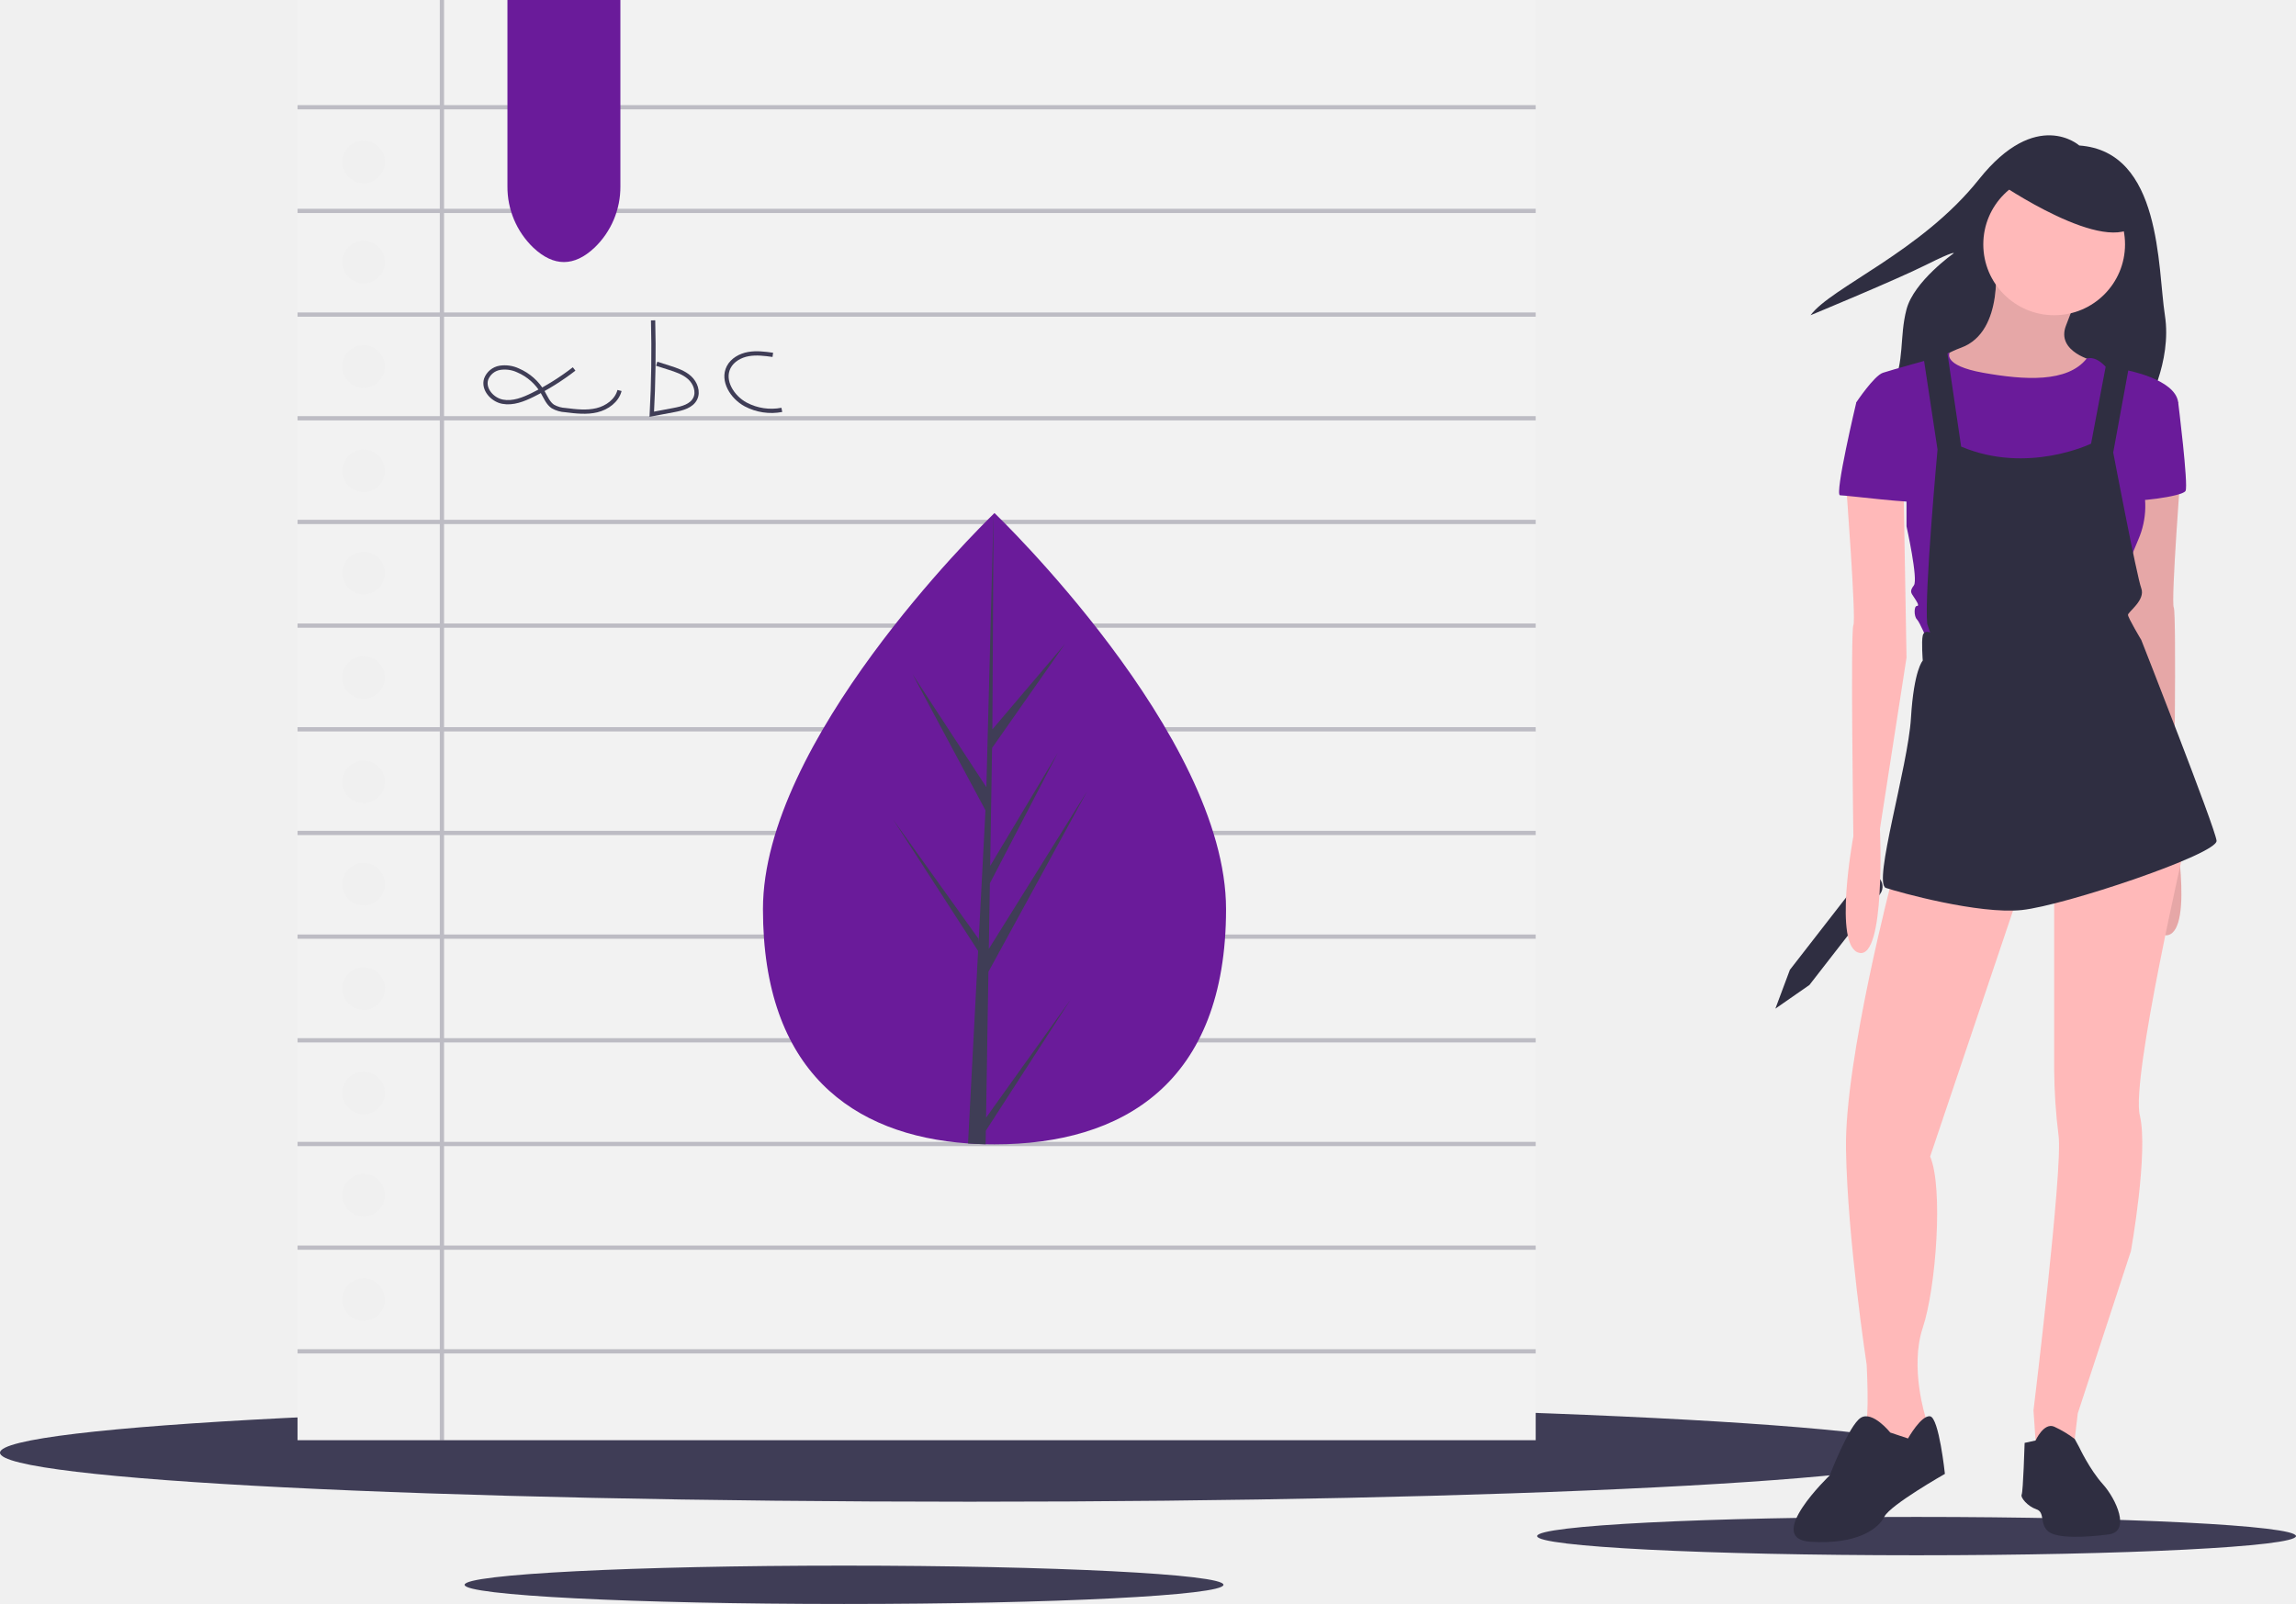
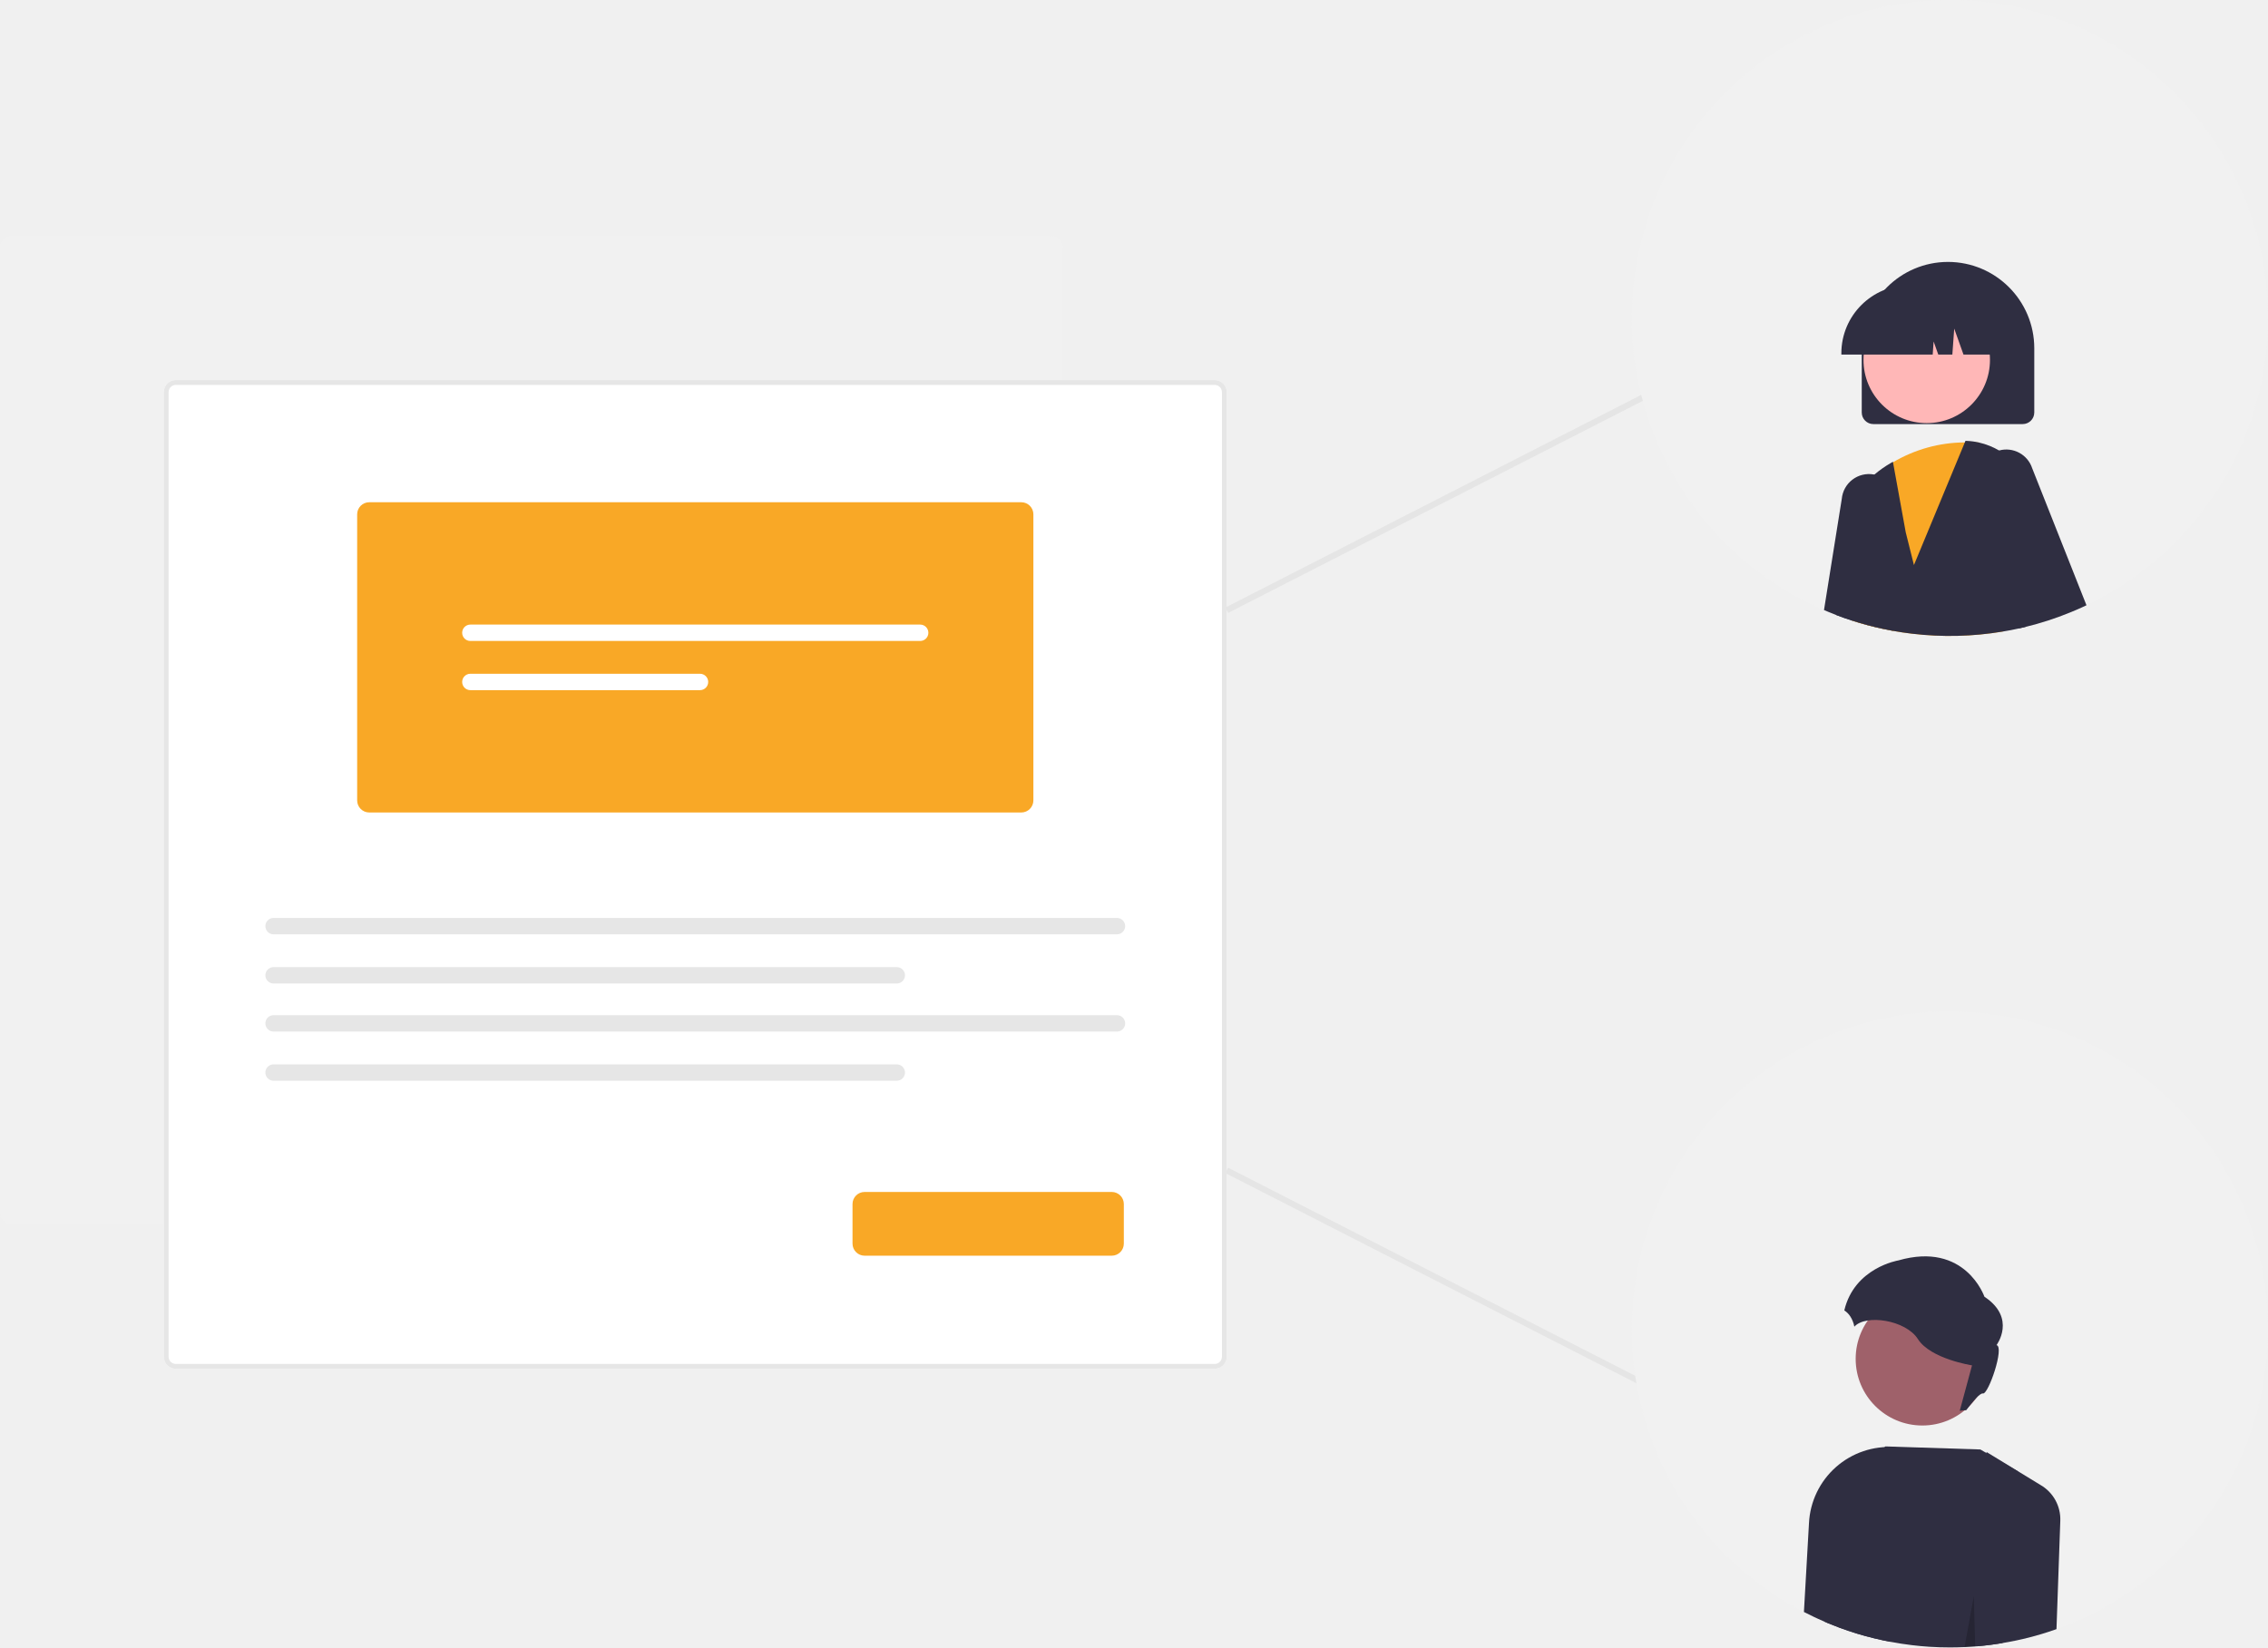
- <svg xmlns="http://www.w3.org/2000/svg" id="b0225cde-a2d2-4693-8ce5-502a1e8a6144" data-name="Layer 1" width="1077.382" height="752.861" viewBox="0 0 1077.382 752.861">
-   <ellipse cx="455" cy="681.861" rx="455" ry="23" fill="#3f3d56" />
-   <ellipse cx="899.338" cy="721" rx="178.043" ry="9" fill="#3f3d56" />
-   <ellipse cx="396.056" cy="743.861" rx="178.043" ry="9" fill="#3f3d56" />
-   <path d="M894.391,547.002l15.975-11.104,33.109-42.618a5.803,5.803,0,0,0-1.022-8.143h0a5.803,5.803,0,0,0-8.143,1.022l-33.109,42.618Z" transform="translate(-61.30906 -73.5693)" fill="#2f2e41" />
-   <path d="M1036.987,141.857s-20.091-18.013-47.11,15.934-69.279,50.574-78.978,63.737c0,0,40.182-16.627,54.038-23.555s13.163-5.542,13.163-5.542S959.395,205.594,955.931,218.757s-.693,24.248-6.928,37.411,119.16,9.006,119.16,9.006,12.47-21.477,9.006-43.646S1075.784,144.628,1036.987,141.857Z" transform="translate(-61.30906 -73.5693)" fill="#2f2e41" />
-   <path d="M997.498,195.202s4.85,33.947-15.934,41.567-13.163,18.013-13.163,18.013l31.176,15.241,33.254-10.392,11.085-16.627s-18.013-4.157-13.163-16.627,6.235-16.627,6.235-16.627Z" transform="translate(-61.30906 -73.5693)" fill="#ffb9b9" />
-   <path d="M997.498,195.202s4.85,33.947-15.934,41.567-13.163,18.013-13.163,18.013l31.176,15.241,33.254-10.392,11.085-16.627s-18.013-4.157-13.163-16.627,6.235-16.627,6.235-16.627Z" transform="translate(-61.30906 -73.5693)" opacity="0.1" />
-   <path d="M1084.79,292.193s-4.85,63.737-3.464,66.508,0,99.069,0,99.069,9.699,51.959-2.771,54.73-9.699-58.194-9.699-58.194l-12.47-80.364,1.386-79.671Z" transform="translate(-61.30906 -73.5693)" fill="#ffb9b9" />
-   <path d="M1084.79,292.193s-4.85,63.737-3.464,66.508,0,99.069,0,99.069,9.699,51.959-2.771,54.73-9.699-58.194-9.699-58.194l-12.47-80.364,1.386-79.671Z" transform="translate(-61.30906 -73.5693)" opacity="0.1" />
-   <path d="M949.696,484.096s-22.862,86.599-22.169,128.859,9.699,101.147,9.699,101.147,1.386,25.633-.693,28.404,10.392,14.549,10.392,14.549l13.163-7.621,4.85-5.542V739.043s-7.621-23.555-1.386-42.26,9.699-65.815,3.464-80.364l42.953-127.474Z" transform="translate(-61.30906 -73.5693)" fill="#ffb9b9" />
-   <path d="M948.31,745.971s-8.313-10.392-13.856-6.928-14.549,27.019-14.549,27.019-31.176,29.79-9.006,31.176,31.868-6.235,34.64-11.777,28.404-20.091,28.404-20.091-2.771-26.326-6.928-27.019-10.392,10.392-10.392,10.392Z" transform="translate(-61.30906 -73.5693)" fill="#2f2e41" />
-   <path d="M1025.21,489.638v85.906a265.616,265.616,0,0,0,2.078,31.176c2.078,15.241-11.777,128.859-11.777,128.859l1.386,20.091,17.32-1.386,2.078-17.32,24.94-76.207s8.313-46.417,4.157-63.737,21.477-128.166,21.477-128.166Z" transform="translate(-61.30906 -73.5693)" fill="#ffb9b9" />
-   <path d="M1011.354,750.82l5.131-1.115s3.875-8.584,8.725-6.505a52.3,52.3,0,0,1,9.643,5.778l2.134,3.921s4.85,10.392,11.085,17.32,13.163,22.169,2.771,23.555-24.248,2.078-28.404-1.386-1.386-9.006-5.542-10.392-7.621-5.542-6.928-6.928S1011.354,750.82,1011.354,750.82Z" transform="translate(-61.30906 -73.5693)" fill="#2f2e41" />
-   <circle cx="963.901" cy="114.705" r="33.254" fill="#ffb9b9" />
-   <path d="M967.015,242.312l9.151-3.195s-3.609,5.966,15.789,9.43,39.487,4.69,48.494-6.661c0,0,3.465-1.652,8.314,3.197s7.621,3.464,7.621,3.464l-3.464,18.013-6.928,33.254-9.006,24.94-25.633-5.542-27.712-20.091L973.25,272.102V247.161Z" transform="translate(-61.30906 -73.5693)" fill="#6a1b9a" />
-   <path d="M1051.536,252.011l6.928-4.85s23.555,4.157,24.94,15.241l-18.013,34.64a39.437,39.437,0,0,1-.693,29.79c-6.928,15.934-6.235,19.398-6.235,19.398l-4.85,20.784-87.984,6.928s-3.464-8.313-4.85-9.699-1.386-6.235,0-6.235,0-2.078-1.386-4.157-2.078-2.771,0-5.542-3.464-27.712-3.464-27.712V293.578l-23.555-31.176s8.313-12.47,12.47-13.856,23.93-6.85,23.93-6.85l4.474,6.588,6.235,50.143,9.006,30.483,37.921-6.443,14.731-24.732,9.699-29.097Z" transform="translate(-61.30906 -73.5693)" fill="#6a1b9a" />
-   <path d="M1077.862,258.246l5.542,4.157s4.85,38.796,3.464,41.567-25.633,5.542-26.326,4.157S1077.862,258.246,1077.862,258.246Z" transform="translate(-61.30906 -73.5693)" fill="#6a1b9a" />
-   <path d="M927.526,300.506s4.85,63.737,3.464,66.508,0,99.069,0,99.069-9.699,51.959,2.771,54.73,9.699-58.194,9.699-58.194l12.47-80.364-1.386-79.671Z" transform="translate(-61.30906 -73.5693)" fill="#ffb9b9" />
-   <path d="M963.551,238.848l6.928,45.724s-6.235,67.894-4.85,81.749l1.386,4.157s-2.771-1.386-3.464,1.386,0,11.777,0,11.777-4.157,4.157-5.542,27.019-18.013,77.593-11.777,79.671,43.646,12.47,63.737,10.392,92.141-26.326,91.448-32.561-35.332-94.22-35.332-94.22-6.235-10.392-6.235-11.777,8.313-6.928,6.235-12.47-13.163-63.737-13.163-63.737l7.621-41.567-10.392-2.771-7.621,40.182s-29.79,14.549-60.966,1.386l-6.928-47.11Z" transform="translate(-61.30906 -73.5693)" fill="#2f2e41" />
-   <path d="M937.918,260.324l-5.542,2.078s-10.392,43.646-7.621,43.646,36.025,4.157,36.025,2.771-6.235-35.332-6.235-35.332Z" transform="translate(-61.30906 -73.5693)" fill="#6a1b9a" />
-   <path d="M998.884,159.177s51.267,35.332,65.122,19.398-24.248-29.79-24.248-29.79l-31.868-3.464Z" transform="translate(-61.30906 -73.5693)" fill="#2f2e41" />
-   <path d="M200.922,73.569v676h581v-676Zm31,620a10,10,0,1,1,10-10A10,10,0,0,1,231.922,693.569Zm0-49a10,10,0,1,1,10-10A10,10,0,0,1,231.922,644.569Zm0-48a10,10,0,1,1,10-10A10,10,0,0,1,231.922,596.569Zm0-49a10,10,0,1,1,10-10A10,10,0,0,1,231.922,547.569Zm0-49a10,10,0,1,1,10-10A10,10,0,0,1,231.922,498.569Zm0-48a10,10,0,1,1,10-10A10,10,0,0,1,231.922,450.569Zm0-49a10,10,0,1,1,10-10A10,10,0,0,1,231.922,401.569Zm0-49a10,10,0,1,1,10-10A10,10,0,0,1,231.922,352.569Zm0-48a10,10,0,1,1,10-10A10,10,0,0,1,231.922,304.569Zm0-49a10,10,0,1,1,10-10A10,10,0,0,1,231.922,255.569Zm0-49a10,10,0,1,1,10-10A10,10,0,0,1,231.922,206.569Zm0-47a10,10,0,1,1,10-10A10,10,0,0,1,231.922,159.569Z" transform="translate(-61.30906 -73.5693)" fill="#f2f2f2" />
-   <polygon points="720.613 51.338 720.613 49.338 208.369 49.338 208.369 0 206.369 0 206.369 49.338 139.613 49.338 139.613 51.338 206.369 51.338 206.369 98 139.613 98 139.613 100 206.369 100 206.369 146.662 139.613 146.662 139.613 148.662 206.369 148.662 206.369 195.323 139.613 195.323 139.613 197.323 206.369 197.323 206.369 243.984 139.613 243.984 139.613 245.984 206.369 245.984 206.369 292.646 139.613 292.646 139.613 294.646 206.369 294.646 206.369 341.307 139.613 341.307 139.613 343.307 206.369 343.307 206.369 389.969 139.613 389.969 139.613 391.969 206.369 391.969 206.369 438.63 139.613 438.63 139.613 440.63 206.369 440.63 206.369 487.291 139.613 487.291 139.613 489.291 206.369 489.291 206.369 535.953 139.613 535.953 139.613 537.953 206.369 537.953 206.369 584.614 139.613 584.614 139.613 586.614 206.369 586.614 206.369 633.275 139.613 633.275 139.613 635.275 206.369 635.275 206.369 676 208.369 676 208.369 635.275 720.613 635.275 720.613 633.275 208.369 633.275 208.369 586.614 720.613 586.614 720.613 584.614 208.369 584.614 208.369 537.953 720.613 537.953 720.613 535.953 208.369 535.953 208.369 489.291 720.613 489.291 720.613 487.291 208.369 487.291 208.369 440.63 720.613 440.63 720.613 438.63 208.369 438.63 208.369 391.969 720.613 391.969 720.613 389.969 208.369 389.969 208.369 343.307 720.613 343.307 720.613 341.307 208.369 341.307 208.369 294.646 720.613 294.646 720.613 292.646 208.369 292.646 208.369 245.984 720.613 245.984 720.613 243.984 208.369 243.984 208.369 197.323 720.613 197.323 720.613 195.323 208.369 195.323 208.369 148.662 720.613 148.662 720.613 146.662 208.369 146.662 208.369 100 720.613 100 720.613 98 208.369 98 208.369 51.338 720.613 51.338" fill="#3f3d56" opacity="0.3" />
-   <path d="M330.708,246.748A115.522,115.522,0,0,1,311.33,258.894c-4.424,2.195-9.332,4.15-14.184,3.229s-9.209-5.879-7.727-10.59a8.373,8.373,0,0,1,6.45-5.326,14.822,14.822,0,0,1,8.56,1.235,24.614,24.614,0,0,1,11.618,10.309c1.356,2.361,2.418,5.068,4.669,6.599a13.266,13.266,0,0,0,5.929,1.716c4.904.613,9.936,1.22,14.74.061s9.407-4.483,10.632-9.271" transform="translate(-61.30906 -73.5693)" fill="none" stroke="#3f3d56" stroke-miterlimit="10" stroke-width="2" />
-   <path d="M367.772,223.933q.57,22.031-.616,44.061l10.422-1.969c3.842-.726,8.212-1.835,9.948-5.338,1.619-3.266.078-7.389-2.616-9.843s-6.285-3.626-9.759-4.731l-5.69-1.811" transform="translate(-61.30906 -73.5693)" fill="none" stroke="#3f3d56" stroke-miterlimit="10" stroke-width="2" />
-   <path d="M423.946,240.125c-3.805-.527-7.687-1.032-11.469-.354s-7.512,2.736-9.255,6.16c-3.22,6.323,1.713,14.109,7.965,17.465a25.77,25.77,0,0,0,16.99,2.558" transform="translate(-61.30906 -73.5693)" fill="none" stroke="#3f3d56" stroke-miterlimit="10" stroke-width="2" />
-   <path d="M340.276,189.821q-14.354,13.497-28.708,0a39.492,39.492,0,0,1-12.146-28.835V73.569h53v87.417A39.492,39.492,0,0,1,340.276,189.821Z" transform="translate(-61.30906 -73.5693)" fill="#6a1b9a" />
-   <path d="M636.622,500.299c0,81.83-48.64,110.4-108.65,110.4-1.39,0-2.78-.02-4.16-.05-2.78-.06-5.54-.19-8.26-.38-54.16-3.83-96.23-33.87-96.23-109.97,0-78.74,100.62-178.11,108.2-185.48a.01.01,0,0,1,.01-.01c.29-.29.44-.43.44-.43S636.622,418.479,636.622,500.299Z" transform="translate(-61.30906 -73.5693)" fill="#6a1b9a" />
-   <path d="M524.012,598.179l39.74-55.52-39.84,61.62-.1,6.37c-2.78-.06-5.54-.19-8.26-.38l4.28-81.86-.03-.64.07-.11.41-7.74-39.94-61.77,40.06,55.97.1,1.64,3.23-61.85-34.19-63.83,34.61,52.98,3.37-128.24.01-.44v.43l-.56,101.12,34.04-40.09-34.18,48.8-.9,55.38,31.79-53.15-31.92,61.3-.5,30.79,46.13-73.98-46.31,84.72Z" transform="translate(-61.30906 -73.5693)" fill="#3f3d56" />
+ <svg xmlns="http://www.w3.org/2000/svg" id="bf5f1c98-3a62-45da-8b3d-34c8257efbdb" data-name="Layer 1" width="748.756" height="544" viewBox="0 0 748.756 544">
+   <path id="afc9d580-0597-47f8-8d6e-fc257147a8f0" data-name="Path 141" d="M572.581,582.361H229.608a3.992,3.992,0,0,1-3.986-3.986V259.866a3.992,3.992,0,0,1,3.986-3.986H572.581a3.992,3.992,0,0,1,3.986,3.986V578.373a3.991,3.991,0,0,1-3.986,3.986Z" transform="translate(-225.622 -178)" fill="#f1f1f1" />
+   <path id="e34981b4-331f-4814-b9c1-049fb16dec76" data-name="Path 141" d="M626.645,629.99H283.673a3.992,3.992,0,0,1-3.986-3.986V307.496a3.992,3.992,0,0,1,3.986-3.986H626.645a3.992,3.992,0,0,1,3.986,3.986V626.003a3.991,3.991,0,0,1-3.986,3.986Z" transform="translate(-225.622 -178)" fill="#fff" />
+   <path id="a2600800-a3f4-47d1-8737-15b465535924" data-name="Path 141" d="M626.645,629.99H283.673a3.992,3.992,0,0,1-3.986-3.986V307.496a3.992,3.992,0,0,1,3.986-3.986H626.645a3.992,3.992,0,0,1,3.986,3.986V626.003a3.991,3.991,0,0,1-3.986,3.986ZM283.673,305.101a2.395,2.395,0,0,0-2.39,2.39v318.513a2.395,2.395,0,0,0,2.39,2.39H626.645a2.394,2.394,0,0,0,2.39-2.39V307.496a2.395,2.395,0,0,0-2.39-2.39Z" transform="translate(-225.622 -178)" fill="#e6e6e6" />
+   <path id="a8fe7ae2-6f47-45df-be8d-b892880563c0" data-name="Path 154" d="M562.796,446.295H347.522a3.991,3.991,0,0,1-3.986-3.986V347.835a3.991,3.991,0,0,1,3.986-3.986H562.796A3.991,3.991,0,0,1,566.782,347.835v94.473A3.991,3.991,0,0,1,562.796,446.295Z" transform="translate(-225.622 -178)" fill="#f9a826" />
+   <path id="b7bf9426-ca73-4358-890f-d1376d5f4b12" data-name="Path 142" d="M380.908,384.245a2.706,2.706,0,0,0,0,5.413H529.41a2.706,2.706,0,0,0,0-5.413Z" transform="translate(-225.622 -178)" fill="#fff" />
+   <path id="b3681a75-ff01-4122-a583-752cbc1ce68c" data-name="Path 143" d="M380.908,400.485a2.706,2.706,0,0,0,0,5.413h75.813a2.706,2.706,0,0,0,0-5.413Z" transform="translate(-225.622 -178)" fill="#fff" />
+   <path id="a75e283e-50b0-4235-b5a4-12e675701b13" data-name="Path 142" d="M315.938,481.116a2.706,2.706,0,0,0,0,5.413H594.38a2.706,2.706,0,0,0,0-5.413Z" transform="translate(-225.622 -178)" fill="#e6e6e6" />
+   <path id="e687bd99-3e2f-4168-8720-c6d93eec3351" data-name="Path 143" d="M315.938,497.356a2.706,2.706,0,0,0,0,5.413H521.691a2.706,2.706,0,0,0,0-5.413Z" transform="translate(-225.622 -178)" fill="#e6e6e6" />
+   <path id="fc98a7a5-65df-4714-b48f-420e305e1e91" data-name="Path 142" d="M315.938,513.228a2.706,2.706,0,0,0,0,5.413H594.38a2.706,2.706,0,0,0,0-5.413Z" transform="translate(-225.622 -178)" fill="#e6e6e6" />
+   <path id="b3271b61-6b23-4d85-98aa-a8ac62b2a491" data-name="Path 143" d="M315.938,529.467a2.706,2.706,0,0,0,0,5.413H521.691a2.706,2.706,0,0,0,0-5.413Z" transform="translate(-225.622 -178)" fill="#e6e6e6" />
+   <path id="aa38f211-9440-40aa-9a64-89f0e0d5fce4" data-name="Path 154" d="M592.658,592.651H511.059a3.991,3.991,0,0,1-3.986-3.986V575.591a3.991,3.991,0,0,1,3.986-3.986h81.599a3.991,3.991,0,0,1,3.986,3.986v13.074A3.991,3.991,0,0,1,592.658,592.651Z" transform="translate(-225.622 -178)" fill="#f9a826" />
+   <rect x="622.142" y="343.24" width="154.855" height="2" transform="translate(-305.6369 178.351) rotate(-27.09063)" fill="#e5e5e5" />
+   <rect x="698.57" y="522.312" width="2" height="154.855" transform="translate(-378.5235 771.5667) rotate(-62.9181)" fill="#e5e5e5" />
+   <path d="M974.378,283a105.092,105.092,0,0,1-57.24,93.54c-.89.46-1.79.91-2.69,1.33-.53.26-1.06.5-1.59.74-1.3.59-2.62,1.16-3.95,1.69a101.522,101.522,0,0,1-14.57,4.71c-.7.18-1.42.34-2.13.5q-2.685.6-5.41,1.04a105.579,105.579,0,0,1-30,.7q-3.105-.36-6.16-.92c-.97-.18-1.94-.37-2.9-.57-.13-.03-.26-.06-.39-.08a99.331,99.331,0,0,1-10.2-2.72c-1.8-.58-3.59-1.2-5.34-1.88q-1.365-.525-2.7-1.08c-.44-.18-.88-.37-1.31-.56A105.009,105.009,0,1,1,974.378,283Z" transform="translate(-225.622 -178)" fill="#f1f1f1" />
+   <path d="M974.378,617a105.331,105.331,0,0,1-44.97,86.17c-.26.18-.52.36-.78.53-1.52,1.05-3.07,2.06-4.66,3.01-1.01.62-2.04,1.22-3.07,1.81-1.24.7-2.49,1.37-3.76,2.02-.29.15-.58.3-.88.44-1.06.54-2.13,1.06-3.22,1.55-.06.03-.12.05-.18.08-.36.16-.73.33-1.11.49-2.35,1.04-4.75,2-7.2,2.86-.17.07-.35.13-.53.19a101.17,101.17,0,0,1-17.25,4.4c-1.11.2-2.229.36-3.35.51-.18.03-.37.06-.55.08-1.53.2-3.07.36-4.62.49-.18.02-.36.03-.54.04-1.16.1-2.33.17-3.51.22-1.6.07-3.2.11-4.82.11q-3.405,0-6.77-.21c-1.95-.13-3.89-.3-5.81-.54-1.17-.14-2.34-.3-3.49-.48-1.27-.19-2.54-.41-3.79-.65-.62-.12-1.24-.25-1.86-.38-.1-.02-.21-.04-.31-.06-1-.21-1.99-.43-2.97-.68a100.543,100.543,0,0,1-11.46-3.5q-1.92-.72-3.81-1.5c-.39-.16-.78-.33-1.16-.5-.69-.29-1.37-.6-2.05-.91-.51-.23-1.02-.47-1.53-.71-1.08-.5-2.14-1.03-3.2-1.58-.85-.43-1.7-.89-2.53-1.35-.02-.01-.03-.02-.05-.03A105.008,105.008,0,1,1,974.378,617Z" transform="translate(-225.622 -178)" fill="#f1f1f1" />
+   <path d="M868.738,264.49a28.514,28.514,0,0,0-28.48,28.48v21.25a3.828,3.828,0,0,0,3.83,3.82h49.3a3.828,3.828,0,0,0,3.83-3.82V292.97A28.517,28.517,0,0,0,868.738,264.49Z" transform="translate(-225.622 -178)" fill="#2f2e41" />
+   <path d="M854.188,353.9l-2.73-12.3a9.012,9.012,0,0,0-2.57-4.58,10.853,10.853,0,0,0-3.95-2.19c-.17-.04-.34-.08-.52-.11a1.921,1.921,0,0,0-.23-.05,9.015,9.015,0,0,0-10.52,8.04l-2.32,14.51L827.798,379.44c.43.19.87.38,1.31.56q1.335.555,2.7,1.08c1.75.68,3.54,1.3,5.34,1.88a99.331,99.331,0,0,0,10.2,2.72c.13.02.26.05.39.08.96.2,1.93.39,2.9.57l4.85-26.57Z" transform="translate(-225.622 -178)" fill="#2f2e41" />
+   <circle cx="636.09" cy="118.843" r="20.879" fill="#ffb7b7" />
+   <path d="M884.278,366.72l-4.46-35.16-.94-7.45h-.01l-.42-.01c-1.42-.05-2.8-.06-4.16-.01a46.849,46.849,0,0,0-23.71,6.56,44.622,44.622,0,0,0-5.36,3.84l-.08.08-.2.26-7.09,9.12-.01.18-.69,38.83a99.331,99.331,0,0,0,10.2,2.72c.13.02.26.05.39.08.96.2,1.93.39,2.9.57q3.06.555,6.16.92a105.579,105.579,0,0,0,30-.7Z" transform="translate(-225.622 -178)" fill="#f9a826" />
+   <path d="M891.578,331.79a23.331,23.331,0,0,0-12.7-7.68h-.01a22.459,22.459,0,0,0-4.02-.53l-.35-.01-.21.52-16.8,40.5-2.71-10.82L850.578,330.65l-.03-.17-.63.37a37.149,37.149,0,0,0-5.5,3.87A37.598,37.598,0,0,0,831.588,357.26a38.3,38.3,0,0,0-.47,7.89l.69,15.93c1.75.68,3.54,1.3,5.34,1.88a99.331,99.331,0,0,0,10.2,2.72c.13.02.26.05.39.08.96.2,1.93.39,2.9.57q3.06.555,6.16.92a105.579,105.579,0,0,0,30-.7q2.73-.435,5.41-1.04c.71-.16,1.43-.32,2.13-.5l-1.51-4.45,4-30.89A23.186,23.186,0,0,0,891.578,331.79Z" transform="translate(-225.622 -178)" fill="#2f2e41" />
+   <path d="M896.538,332.65A8.991,8.991,0,0,0,885.598,326.76a8.189,8.189,0,0,0-1.06.35,8.996,8.996,0,0,0-5.6,8.35l.04,18.69,5.3,12.57,7.93,18.79c.71-.16,1.43-.32,2.13-.5a101.522,101.522,0,0,0,14.57-4.71c1.33-.53,2.65-1.1,3.95-1.69.53-.24,1.06-.48,1.59-.74Z" transform="translate(-225.622 -178)" fill="#2f2e41" />
+   <path d="M860.308,272.14H856.048a22.528,22.528,0,0,0-22.52,22.53v.42h30.15l.31-4.33,1.54,4.33h4.64l.62-8.58,3.06,8.58h8.98v-.42A22.551,22.551,0,0,0,860.308,272.14Z" transform="translate(-225.622 -178)" fill="#2f2e41" />
+   <path d="M851.158,655.88A26.461,26.461,0,0,0,822.838,680.99l-1.67,29.31c1.06.55,2.12,1.08,3.2,1.58.51.24,1.02.48,1.53.71.68.31,1.36.62,2.05.91.38.17.77.34,1.16.5q1.89.78,3.81,1.5a100.543,100.543,0,0,0,11.46,3.5c.98.25,1.97.47,2.97.68.1.02.21.04.31.06.62.13,1.24.26,1.86.38l2.12-64.21Z" transform="translate(-225.622 -178)" fill="#2f2e41" />
+   <path d="M878.248,721.63c1.55-.13,3.09-.29,4.62-.49.18-.02.37-.05.55-.08,1.12-.15,2.24-.31,3.35-.51.09-2.71.06-4.66.06-4.9l4.97-51.79-10.36-6.04-2.02-1.18-31.32-1.01-.26.22-15.04,13.04-4.85,44.61c.38.17.77.34,1.16.5q1.89.78,3.81,1.5a100.57,100.57,0,0,0,11.46,3.5c.98.25,1.97.47,2.97.68.1.02.21.04.31.06.62.13,1.24.26,1.86.38,1.25.24,2.52.46,3.79.65,1.15.18,2.32.34,3.49.48,1.92.24,3.86.41,5.81.54q3.36.21,6.77.21c1.62,0,3.22-.04,4.82-.11,1.18-.05,2.35-.12,3.51-.22Z" transform="translate(-225.622 -178)" fill="#2f2e41" />
+   <path d="M899.198,668.32l-17.74-10.84-.02.34-3.19,63.81c1.55-.13,3.09-.29,4.62-.49.18-.02.37-.05.55-.08,1.12-.15,2.24-.31,3.35-.51a101.17,101.17,0,0,0,17.25-4.4c.18-.06.36-.12.53-.19l1.26-35.78A13.096,13.096,0,0,0,899.198,668.32Z" transform="translate(-225.622 -178)" fill="#2f2e41" />
+   <circle cx="634.638" cy="448.716" r="22.008" fill="#9f616a" />
+   <path d="M852.303,594.219c22.165-6.392,28.456,11.979,28.456,11.979,10.684,7.088,3.995,15.975,3.995,15.975,2.696.599-2.694,16.375-4.492,15.975-.959-.213-3.425,2.731-5.517,5.522a11.07,11.07,0,0,0-2.137.205l4.058-15.013s-13.679-2.096-17.873-8.685c-4.012-6.304-17.221-8.295-20.98-4.084a9.505,9.505,0,0,0-1.341-3.404,6.801,6.801,0,0,0-1.971-1.976C837.826,596.59,852.303,594.219,852.303,594.219Z" transform="translate(-225.622 -178)" fill="#2f2e41" />
+   <path d="M877.708,721.67c-1.16.1-2.33.17-3.51.22l3.08-16.92v1.17Z" transform="translate(-225.622 -178)" opacity="0.2" />
</svg>
